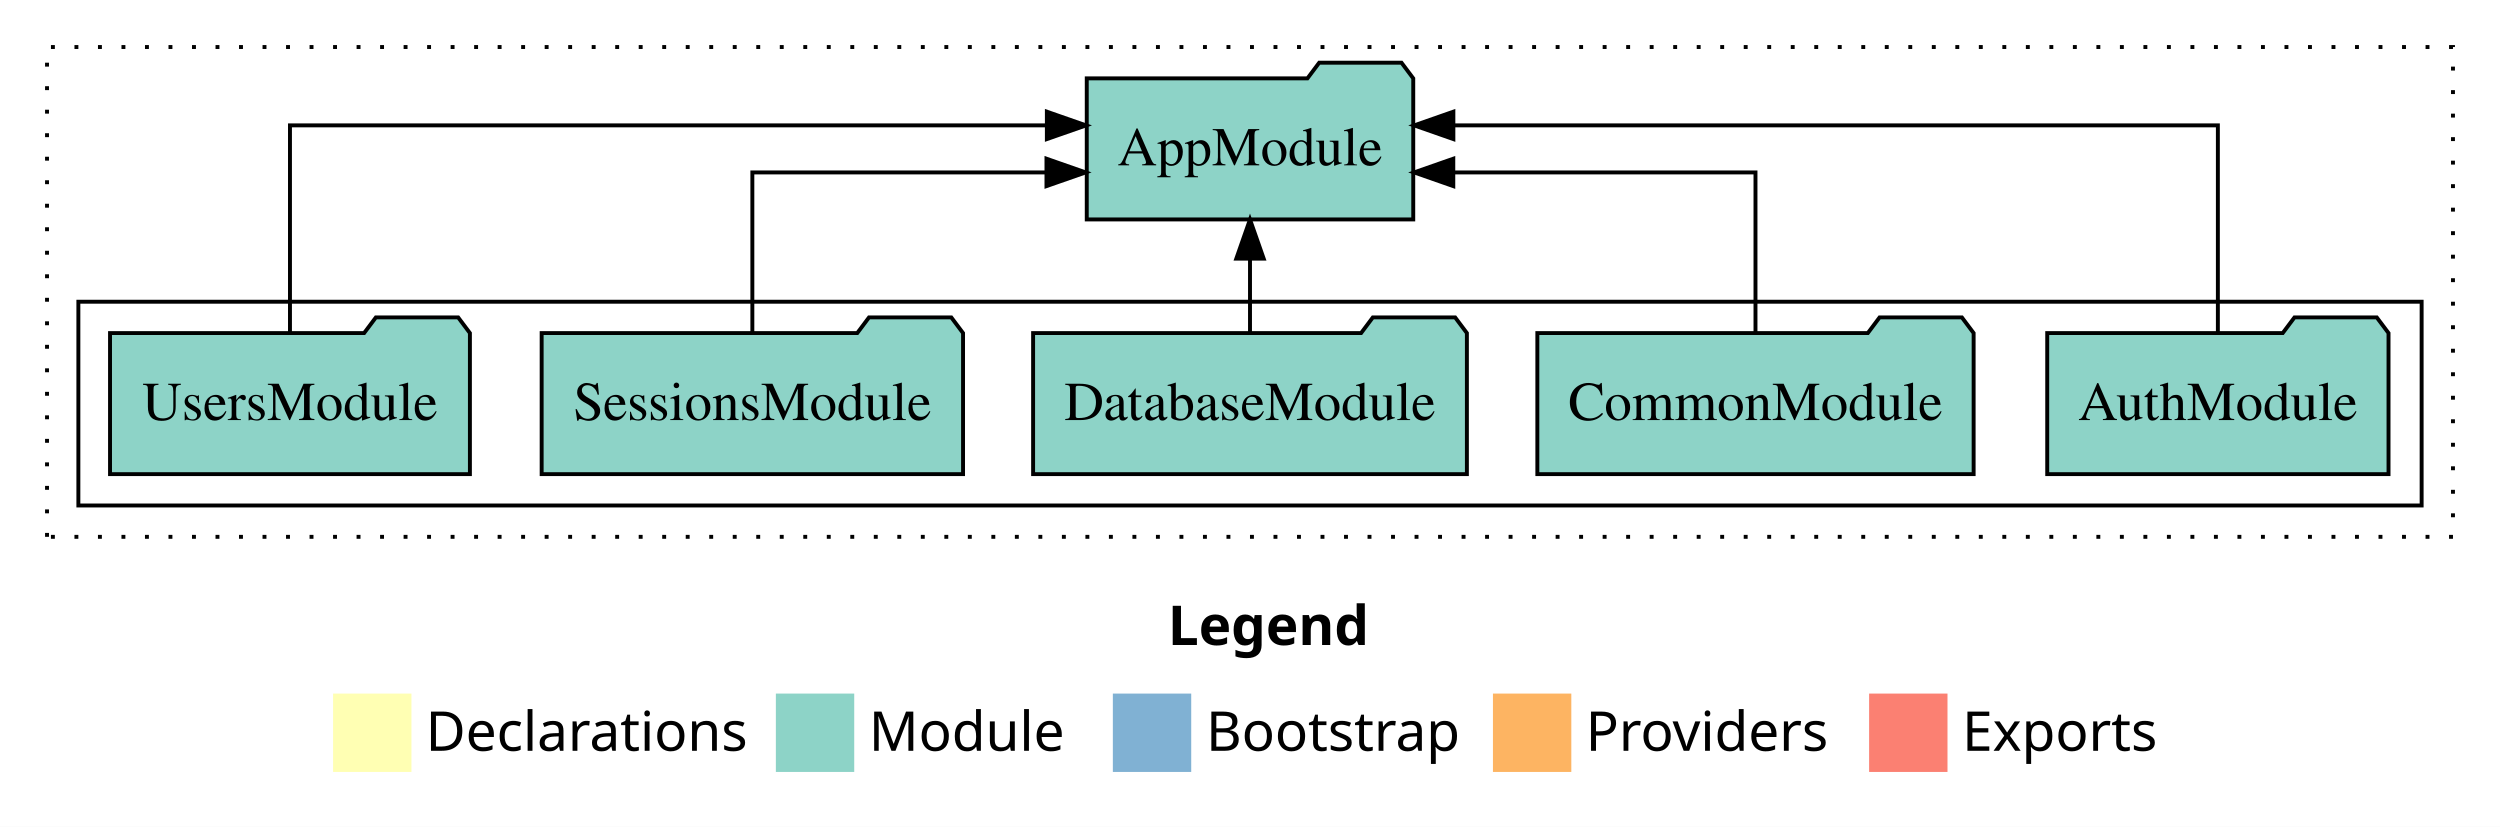
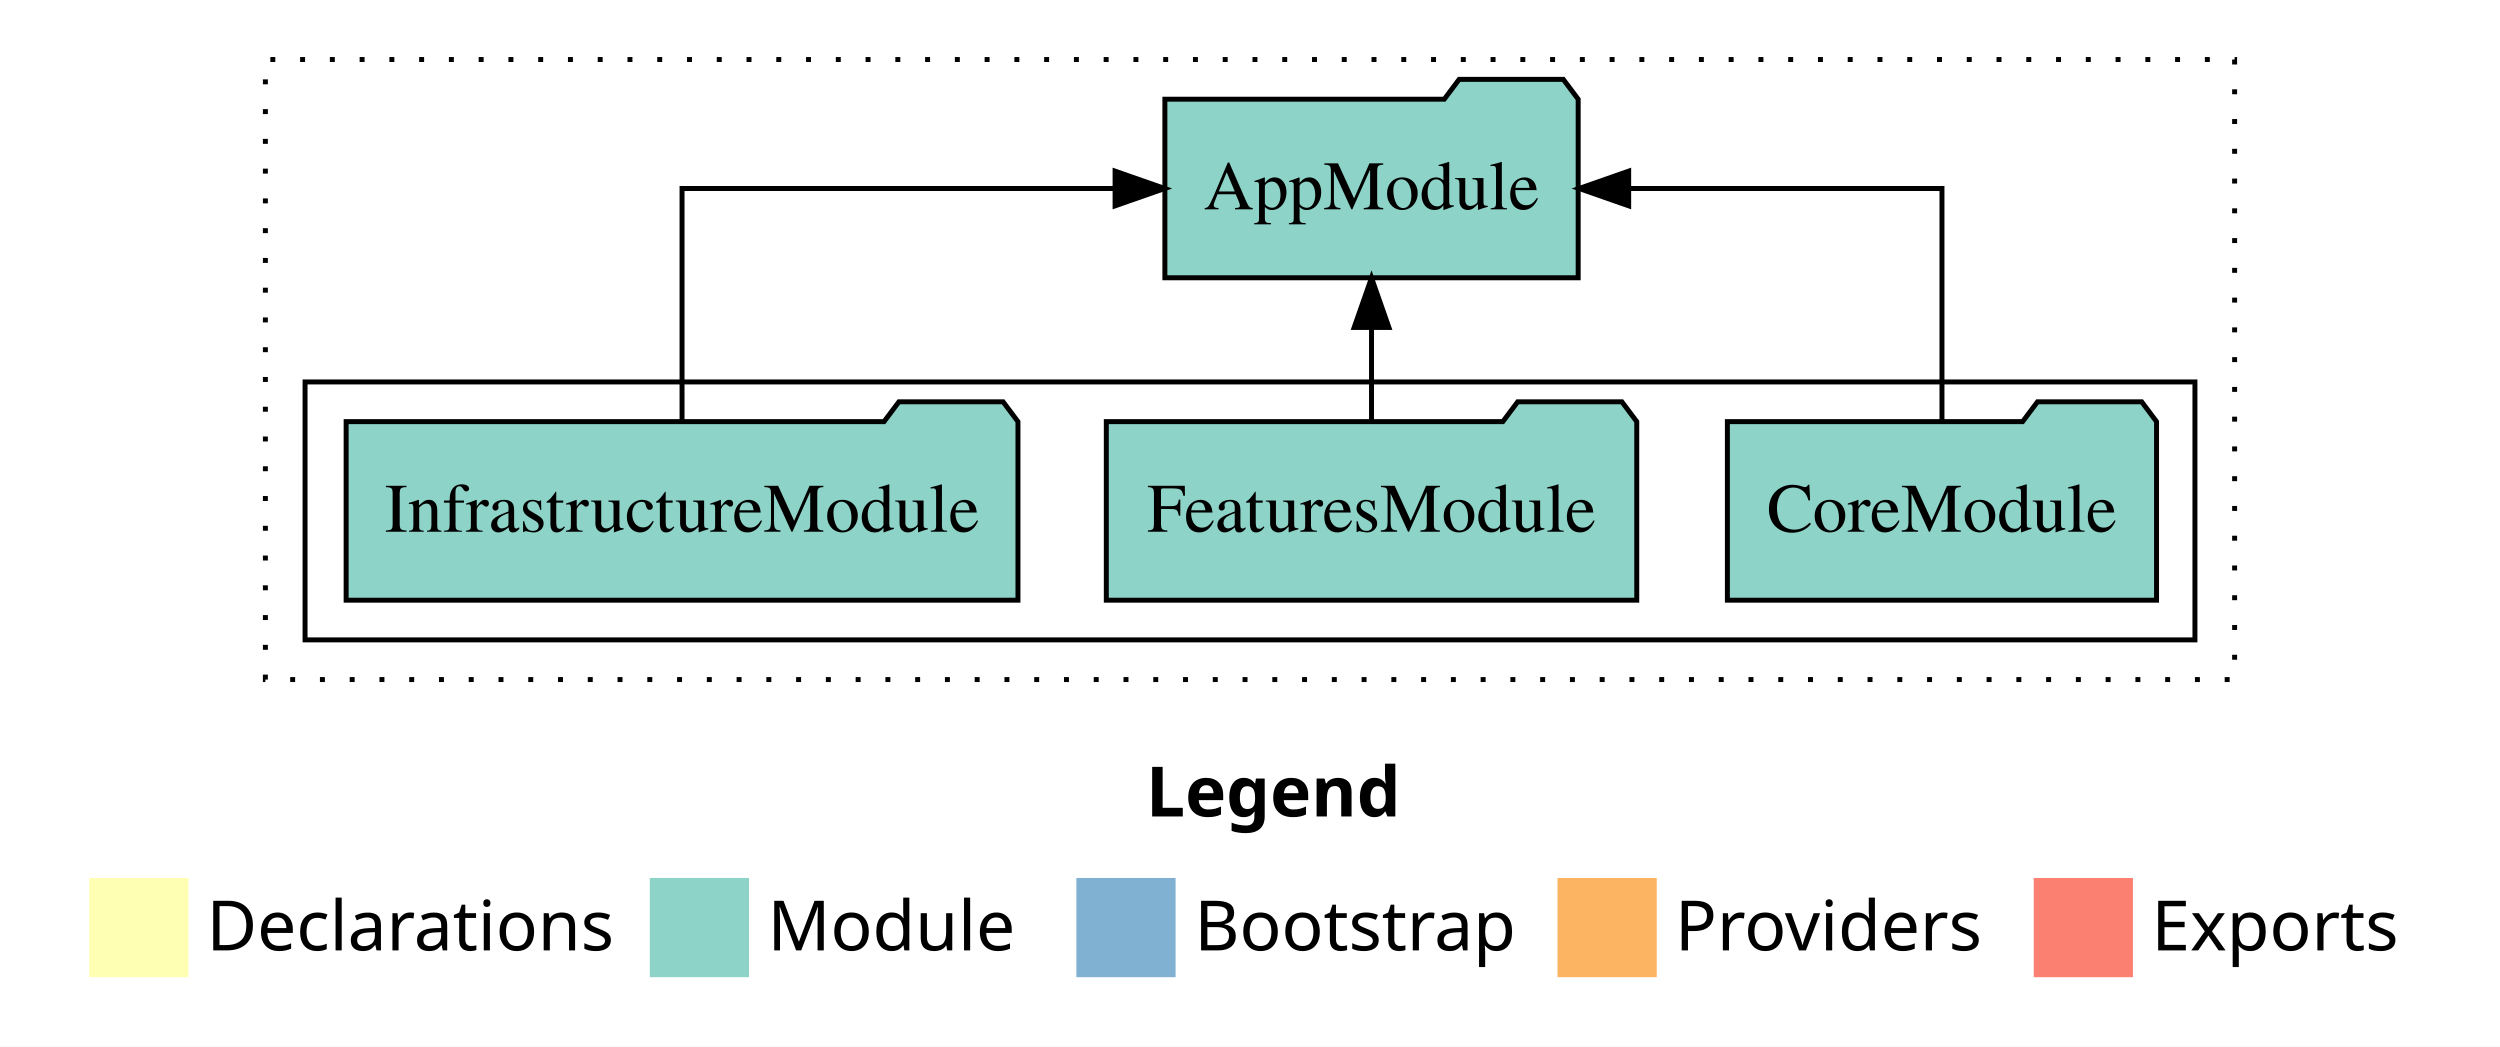
- <svg xmlns="http://www.w3.org/2000/svg" width="638pt" height="211pt" viewBox="0.00 0.00 638.00 211.00">
+ <svg xmlns="http://www.w3.org/2000/svg" width="504pt" height="211pt" viewBox="0.00 0.00 504.00 211.00">
  <g id="graph0" class="graph" transform="scale(1 1) rotate(0) translate(4 207)">
-     <polygon fill="white" stroke="transparent" points="-4,4 -4,-207 634,-207 634,4 -4,4" />
-     <text text-anchor="start" x="294.01" y="-42.4" font-family="Times-12" font-weight="bold" font-size="14.00">Legend</text>
-     <polygon fill="#ffffb3" stroke="transparent" points="81,-10 81,-30 101,-30 101,-10 81,-10" />
-     <text text-anchor="start" x="104.63" y="-15.4" font-family="Times-12" font-size="14.00">  Declarations</text>
-     <polygon fill="#8dd3c7" stroke="transparent" points="194,-10 194,-30 214,-30 214,-10 194,-10" />
-     <text text-anchor="start" x="217.73" y="-15.4" font-family="Times-12" font-size="14.00">  Module</text>
-     <polygon fill="#80b1d3" stroke="transparent" points="280,-10 280,-30 300,-30 300,-10 280,-10" />
-     <text text-anchor="start" x="303.78" y="-15.4" font-family="Times-12" font-size="14.00">  Bootstrap</text>
-     <polygon fill="#fdb462" stroke="transparent" points="377,-10 377,-30 397,-30 397,-10 377,-10" />
-     <text text-anchor="start" x="400.67" y="-15.4" font-family="Times-12" font-size="14.00">  Providers</text>
-     <polygon fill="#fb8072" stroke="transparent" points="473,-10 473,-30 493,-30 493,-10 473,-10" />
-     <text text-anchor="start" x="496.73" y="-15.4" font-family="Times-12" font-size="14.00">  Exports</text>
+     <polygon fill="white" stroke="transparent" points="-4,4 -4,-207 500,-207 500,4 -4,4" />
+     <text text-anchor="start" x="227.01" y="-42.4" font-family="Times-12" font-weight="bold" font-size="14.00">Legend</text>
+     <polygon fill="#ffffb3" stroke="transparent" points="14,-10 14,-30 34,-30 34,-10 14,-10" />
+     <text text-anchor="start" x="37.63" y="-15.4" font-family="Times-12" font-size="14.00">  Declarations</text>
+     <polygon fill="#8dd3c7" stroke="transparent" points="127,-10 127,-30 147,-30 147,-10 127,-10" />
+     <text text-anchor="start" x="150.73" y="-15.4" font-family="Times-12" font-size="14.00">  Module</text>
+     <polygon fill="#80b1d3" stroke="transparent" points="213,-10 213,-30 233,-30 233,-10 213,-10" />
+     <text text-anchor="start" x="236.78" y="-15.4" font-family="Times-12" font-size="14.00">  Bootstrap</text>
+     <polygon fill="#fdb462" stroke="transparent" points="310,-10 310,-30 330,-30 330,-10 310,-10" />
+     <text text-anchor="start" x="333.67" y="-15.4" font-family="Times-12" font-size="14.00">  Providers</text>
+     <polygon fill="#fb8072" stroke="transparent" points="406,-10 406,-30 426,-30 426,-10 406,-10" />
+     <text text-anchor="start" x="429.73" y="-15.4" font-family="Times-12" font-size="14.00">  Exports</text>
    <g id="clust1" class="cluster">
-       <polygon fill="none" stroke="black" stroke-dasharray="1,5" points="8,-70 8,-195 622,-195 622,-70 8,-70" />
+       <polygon fill="none" stroke="black" stroke-dasharray="1,5" points="49.5,-70 49.5,-195 446.5,-195 446.5,-70 49.5,-70" />
    </g>
    <g id="clust3" class="cluster">
-       <polygon fill="none" stroke="black" points="16,-78 16,-130 614,-130 614,-78 16,-78" />
+       <polygon fill="none" stroke="black" points="57.5,-78 57.5,-130 438.5,-130 438.5,-78 57.5,-78" />
    </g>
    <g id="node1" class="node">
-       <polygon fill="#8dd3c7" stroke="black" points="605.55,-122 602.55,-126 581.55,-126 578.55,-122 518.45,-122 518.45,-86 605.55,-86 605.55,-122" />
-       <text text-anchor="middle" x="562" y="-99.8" font-family="Times,serif" font-size="14.00">AuthModule</text>
+       <polygon fill="#8dd3c7" stroke="black" points="430.76,-122 427.76,-126 406.76,-126 403.76,-122 344.24,-122 344.24,-86 430.76,-86 430.76,-122" />
+       <text text-anchor="middle" x="387.5" y="-99.8" font-family="Times,serif" font-size="14.00">CoreModule</text>
    </g>
-     <g id="node6" class="node">
-       <polygon fill="#8dd3c7" stroke="black" points="356.66,-187 353.66,-191 332.66,-191 329.66,-187 273.34,-187 273.34,-151 356.66,-151 356.66,-187" />
-       <text text-anchor="middle" x="315" y="-164.8" font-family="Times,serif" font-size="14.00">AppModule</text>
+     <g id="node4" class="node">
+       <polygon fill="#8dd3c7" stroke="black" points="314.16,-187 311.16,-191 290.16,-191 287.16,-187 230.84,-187 230.84,-151 314.16,-151 314.16,-187" />
+       <text text-anchor="middle" x="272.5" y="-164.8" font-family="Times,serif" font-size="14.00">AppModule</text>
    </g>
    <g id="edge1" class="edge">
-       <path fill="none" stroke="black" d="M562,-122.28C562,-143.32 562,-175 562,-175 562,-175 366.9,-175 366.9,-175" />
-       <polygon fill="black" stroke="black" points="366.9,-171.5 356.9,-175 366.9,-178.5 366.9,-171.5" />
+       <path fill="none" stroke="black" d="M387.5,-122.11C387.5,-141.34 387.5,-169 387.5,-169 387.5,-169 324.34,-169 324.34,-169" />
+       <polygon fill="black" stroke="black" points="324.34,-165.5 314.34,-169 324.34,-172.5 324.34,-165.5" />
    </g>
    <g id="node2" class="node">
-       <polygon fill="#8dd3c7" stroke="black" points="499.67,-122 496.67,-126 475.67,-126 472.67,-122 388.33,-122 388.33,-86 499.67,-86 499.67,-122" />
-       <text text-anchor="middle" x="444" y="-99.8" font-family="Times,serif" font-size="14.00">CommonModule</text>
+       <polygon fill="#8dd3c7" stroke="black" points="325.97,-122 322.97,-126 301.97,-126 298.97,-122 219.03,-122 219.03,-86 325.97,-86 325.97,-122" />
+       <text text-anchor="middle" x="272.5" y="-99.8" font-family="Times,serif" font-size="14.00">FeaturesModule</text>
    </g>
    <g id="edge2" class="edge">
-       <path fill="none" stroke="black" d="M444,-122.02C444,-139.37 444,-163 444,-163 444,-163 366.88,-163 366.88,-163" />
-       <polygon fill="black" stroke="black" points="366.88,-159.5 356.88,-163 366.88,-166.5 366.88,-159.5" />
+       <path fill="none" stroke="black" d="M272.5,-122.11C272.5,-122.11 272.5,-140.99 272.5,-140.99" />
+       <polygon fill="black" stroke="black" points="269,-140.99 272.5,-150.99 276,-140.99 269,-140.99" />
    </g>
    <g id="node3" class="node">
-       <polygon fill="#8dd3c7" stroke="black" points="370.35,-122 367.35,-126 346.35,-126 343.35,-122 259.65,-122 259.65,-86 370.35,-86 370.35,-122" />
-       <text text-anchor="middle" x="315" y="-99.8" font-family="Times,serif" font-size="14.00">DatabaseModule</text>
+       <polygon fill="#8dd3c7" stroke="black" points="201.22,-122 198.22,-126 177.22,-126 174.22,-122 65.78,-122 65.78,-86 201.22,-86 201.22,-122" />
+       <text text-anchor="middle" x="133.5" y="-99.8" font-family="Times,serif" font-size="14.00">InfrastructureModule</text>
    </g>
    <g id="edge3" class="edge">
-       <path fill="none" stroke="black" d="M315,-122.11C315,-122.11 315,-140.99 315,-140.99" />
-       <polygon fill="black" stroke="black" points="311.5,-140.99 315,-150.99 318.5,-140.99 311.5,-140.99" />
-     </g>
-     <g id="node4" class="node">
-       <polygon fill="#8dd3c7" stroke="black" points="241.77,-122 238.77,-126 217.77,-126 214.77,-122 134.23,-122 134.23,-86 241.77,-86 241.77,-122" />
-       <text text-anchor="middle" x="188" y="-99.8" font-family="Times,serif" font-size="14.00">SessionsModule</text>
-     </g>
-     <g id="edge4" class="edge">
-       <path fill="none" stroke="black" d="M188,-122.02C188,-139.37 188,-163 188,-163 188,-163 263.06,-163 263.06,-163" />
-       <polygon fill="black" stroke="black" points="263.06,-166.5 273.06,-163 263.06,-159.5 263.06,-166.5" />
-     </g>
-     <g id="node5" class="node">
-       <polygon fill="#8dd3c7" stroke="black" points="115.92,-122 112.92,-126 91.92,-126 88.92,-122 24.08,-122 24.08,-86 115.92,-86 115.92,-122" />
-       <text text-anchor="middle" x="70" y="-99.8" font-family="Times,serif" font-size="14.00">UsersModule</text>
-     </g>
-     <g id="edge5" class="edge">
-       <path fill="none" stroke="black" d="M70,-122.28C70,-143.32 70,-175 70,-175 70,-175 263.16,-175 263.16,-175" />
-       <polygon fill="black" stroke="black" points="263.16,-178.5 273.16,-175 263.16,-171.5 263.16,-178.5" />
+       <path fill="none" stroke="black" d="M133.5,-122.11C133.5,-141.34 133.5,-169 133.5,-169 133.5,-169 220.8,-169 220.8,-169" />
+       <polygon fill="black" stroke="black" points="220.8,-172.5 230.8,-169 220.8,-165.5 220.8,-172.5" />
    </g>
  </g>
</svg>
